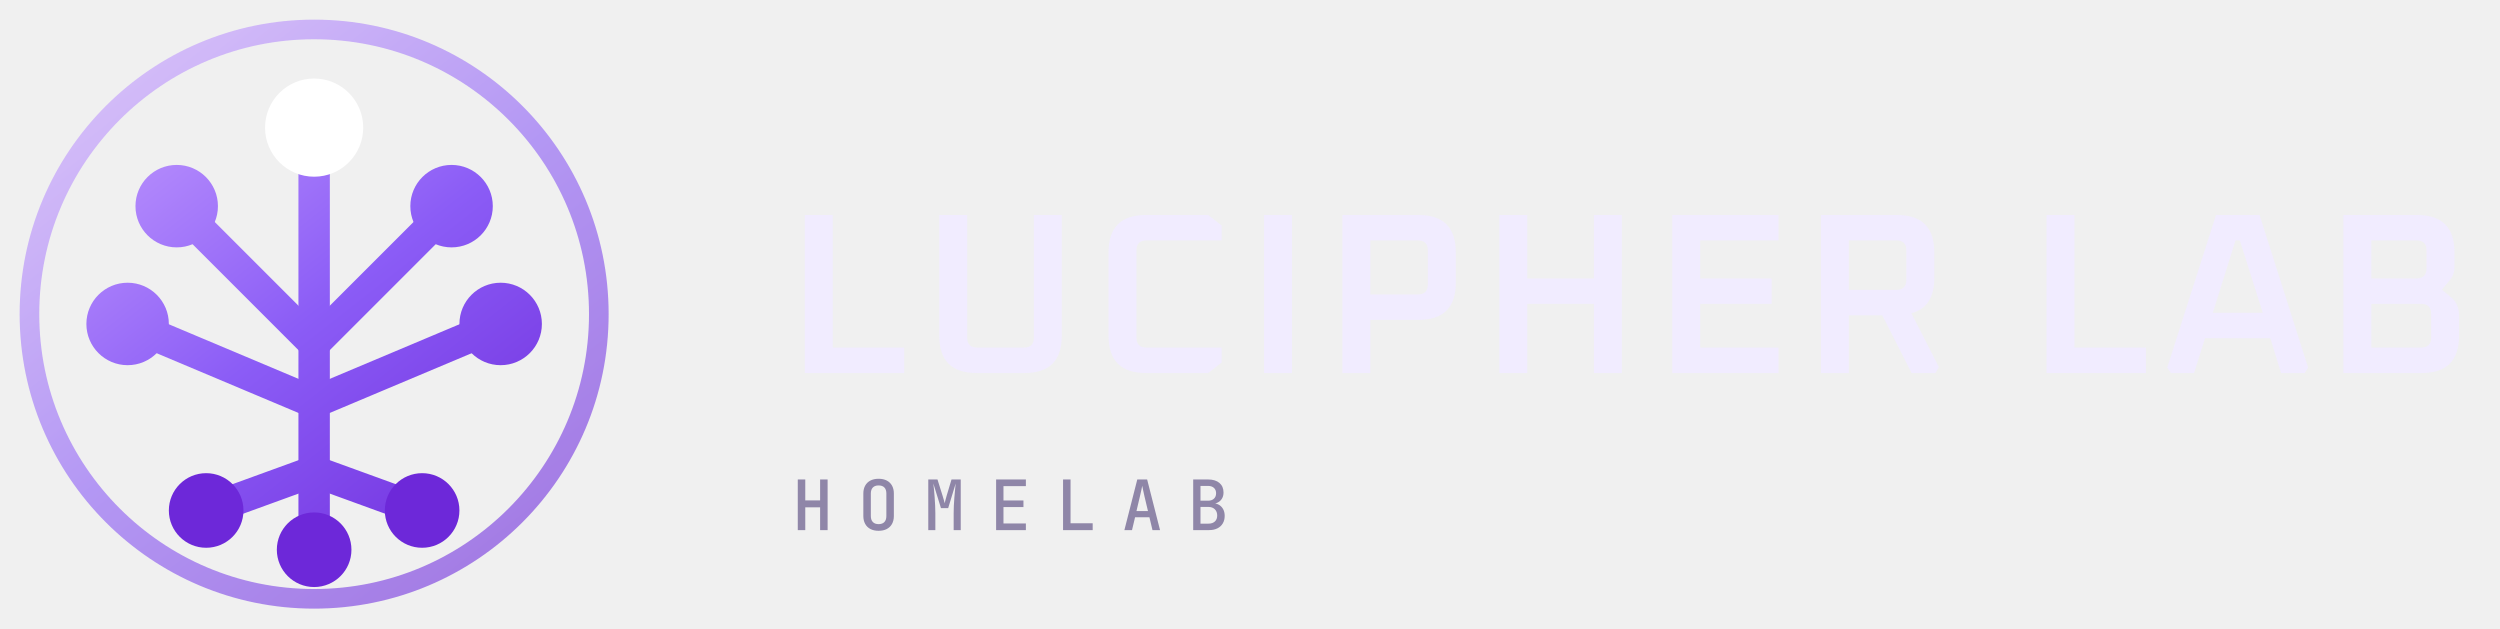
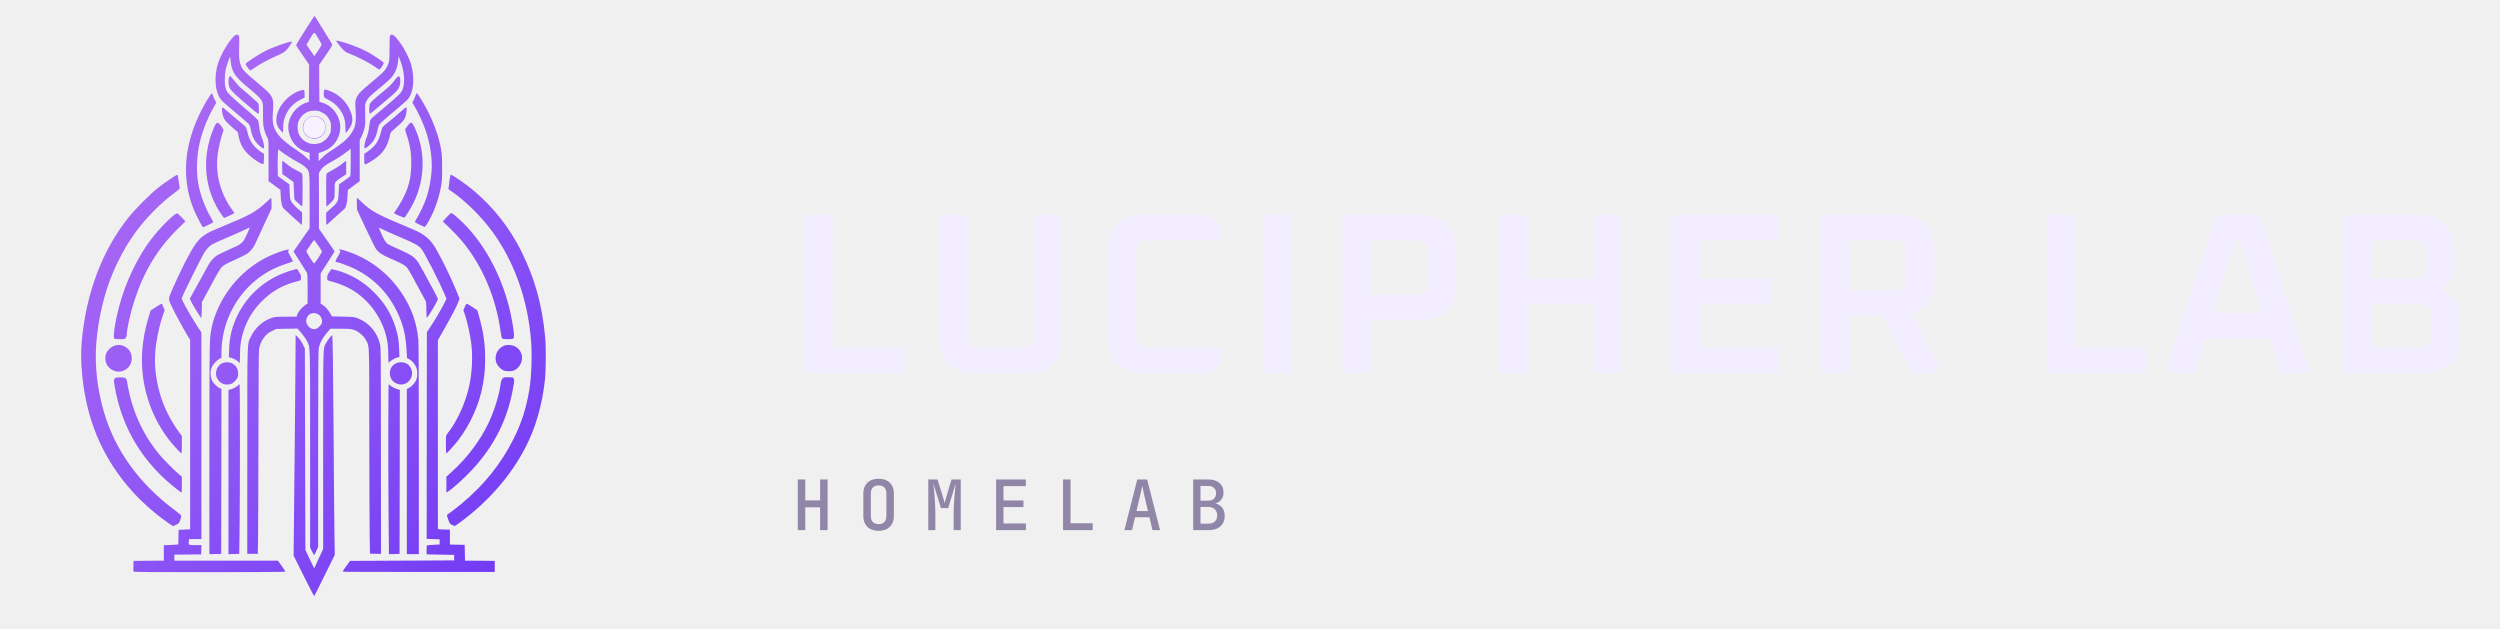
<svg xmlns="http://www.w3.org/2000/svg" viewBox="0 0 382 96" width="382" height="96">
-   <defs>
-     <linearGradient id="g" x1="10" y1="4" x2="54" y2="60" gradientUnits="userSpaceOnUse">
-       <stop offset="0" stop-color="#c8a2ff" />
-       <stop offset=".5" stop-color="#8b5cf6" />
-       <stop offset="1" stop-color="#6d28d9" />
-     </linearGradient>
-   </defs>
-   <g transform="scale(1.5)">
-     <circle cx="32" cy="32" r="29" fill="none" stroke="url(#g)" stroke-width="2" opacity=".6" />
-     <g fill="none" stroke="url(#g)" stroke-width="3.2" stroke-linecap="round" stroke-linejoin="round">
-       <path d="M32 13V56" />
-       <path d="M32 35L18 21" />
-       <path d="M32 35L46 21" />
-       <path d="M32 41L13 33" />
-       <path d="M32 41L51 33" />
-       <path d="M32 48L21 52" />
-       <path d="M32 48L43 52" />
-     </g>
-     <circle cx="18" cy="21" r="4.2" fill="url(#g)" />
-     <circle cx="46" cy="21" r="4.2" fill="url(#g)" />
-     <circle cx="13" cy="33" r="4.2" fill="url(#g)" />
-     <circle cx="51" cy="33" r="4.2" fill="url(#g)" />
-     <circle cx="21" cy="52" r="3.8" fill="#6d28d9" />
-     <circle cx="43" cy="52" r="3.8" fill="#6d28d9" />
-     <circle cx="32" cy="56" r="3.8" fill="#6d28d9" />
-     <circle cx="32" cy="13" r="5.0" fill="#ffffff" />
-   </g>
+   <svg x="0" y="0" width="96" height="96" viewBox="0 0 1254 1254">
+     <defs>
+       <linearGradient id="g" x1="0" y1="0" x2="1254" y2="1254" gradientUnits="userSpaceOnUse">
+         <stop offset="0.1" stop-color="#b46ff4" />
+         <stop offset="0.5" stop-color="#9158f5" />
+         <stop offset="0.9" stop-color="#6e37f4" />
+       </linearGradient>
+     </defs>
+     <path d="M606.2 1149.5L586.0 1108.9L587.0 1015.2C588.3 894.1 590.0 709.6 590.0 686.5L590.0 668.6L595.0 673.5C598.2 676.6 601.5 681.5 604.2 687.0L608.5 695.5L609.0 896.5L609.5 1097.5L618.0 1115.7C622.7 1125.8 626.8 1134.0 627.2 1134.0C627.6 1134.0 628.2 1133.0 628.6 1131.8C628.9 1130.5 632.8 1121.9 637.1 1112.7L645.0 1095.9L645.0 898.2C645.0 684.9 644.7 696.2 650.3 685.5C653.1 680.0 661.5 669.0 662.9 669.0C664.1 669.0 664.9 724.9 666.0 886.5C666.5 966.8 667.2 1049.4 667.6 1070.0L668.2 1107.5L647.8 1148.8C636.7 1171.4 627.3 1190.0 627.0 1190.0C626.7 1190.0 617.4 1171.8 606.2 1149.5ZM266.5 1140.8C266.2 1140.1 266.1 1135.0 266.3 1129.5L266.5 1119.5L296.8 1119.2L327.0 1119.0L327.0 1103.5L327.0 1088.0L333.2 1088.0C336.7 1088.0 343.2 1087.7 347.7 1087.3L355.9 1086.7L356.2 1072.1L356.5 1057.5L368.0 1057.0L379.5 1056.5L379.5 867.5L379.5 678.5L376.1 673.0C369.4 662.1 350.8 628.2 345.0 616.3C336.2 598.4 336.0 597.3 340.0 587.0C344.4 575.5 361.5 538.7 370.5 521.5C393.0 478.1 400.2 470.5 430.4 457.7C438.1 454.4 454.6 447.5 467.0 442.3C500.7 428.1 513.4 420.4 531.7 403.5C536.7 398.8 541.1 395.0 541.4 395.0C541.7 395.0 542.0 399.8 542.0 405.7L542.0 416.3L526.8 448.9C518.5 466.8 510.4 484.3 508.9 487.7C505.9 494.5 499.0 502.6 492.5 507.0C490.3 508.5 479.5 513.7 468.6 518.6C453.9 525.2 447.4 528.6 444.0 531.7C440.1 535.2 436.3 541.5 421.1 569.5L403.0 603.1L403.0 612.3C403.0 617.4 402.7 624.5 402.4 628.2L401.7 634.9L397.9 629.5C393.4 623.0 384.1 607.4 381.0 600.9L378.8 596.3L387.5 580.4C392.4 571.7 399.7 558.4 403.8 551.0C408.0 543.6 413.1 534.3 415.1 530.4C419.6 522.1 425.2 515.5 431.9 510.6C434.6 508.6 446.0 503.0 457.2 498.1C483.2 486.7 484.7 485.5 492.9 467.5C496.2 460.4 498.7 454.4 498.5 454.2C498.3 454.0 494.7 455.6 490.4 457.8C486.0 460.0 470.1 467.0 455.0 473.5C439.9 479.9 425.4 486.5 422.7 488.2C416.6 492.1 410.8 498.7 405.9 507.5C399.0 519.8 368.4 581.2 365.5 588.8L362.7 596.0L365.2 601.9C368.4 609.2 383.6 635.3 394.1 651.6L402.0 663.7L402.0 869.8L402.0 1076.0L389.6 1076.0L377.2 1076.0L376.8 1081.5C376.4 1088.1 376.2 1088.0 391.3 1088.0L402.1 1088.0L401.8 1097.2L401.5 1106.5L374.8 1106.8L348.0 1107.0L348.0 1113.0L348.0 1119.0L451.3 1119.0L554.7 1119.0L562.3 1129.6C566.5 1135.5 569.7 1140.6 569.4 1141.1C569.2 1141.6 501.0 1142.0 417.9 1142.0C297.0 1142.0 266.9 1141.8 266.5 1140.8ZM689.8 1141.3C686.6 1141.1 684.0 1140.6 684.1 1140.2C684.1 1139.8 687.4 1135.0 691.4 1129.5L698.7 1119.5L802.6 1119.0L906.5 1118.5L906.5 1113.0L906.5 1107.5L879.0 1107.0L851.5 1106.5L851.5 1097.8C851.5 1093.0 851.8 1088.9 852.0 1088.6C852.3 1088.3 858.2 1087.8 865.0 1087.4L877.5 1086.7L877.5 1081.6L877.5 1076.5L864.5 1076.0L851.6 1075.5L851.8 869.2L852.0 663.0L858.2 653.7C867.1 640.5 880.3 618.1 886.2 606.4L891.2 596.3L887.2 586.9C875.1 558.5 846.7 503.2 840.8 496.5C834.8 489.6 828.2 486.0 799.0 473.5C783.9 467.1 768.0 460.0 763.8 457.9C759.5 455.7 756.0 454.2 756.0 454.5C756.0 454.8 758.8 461.2 762.2 468.6C767.0 479.3 769.2 482.9 772.4 485.7C775.0 487.9 783.8 492.4 796.7 497.9C816.6 506.6 823.6 510.7 829.6 517.2C834.1 522.1 835.8 524.7 846.5 544.5C851.9 554.4 860.3 569.8 865.1 578.8C870.0 587.8 874.0 595.8 874.0 596.7C874.0 600.2 854.0 634.0 851.9 634.0C851.4 634.0 851.0 627.1 851.0 618.7C851.0 605.8 850.7 602.9 849.2 600.0C848.2 598.1 843.3 589.1 838.3 580.0C833.3 570.9 826.0 557.4 822.1 550.0C818.1 542.6 813.2 534.8 811.3 532.8C807.5 528.9 798.5 524.2 778.0 515.4C763.7 509.2 757.1 505.0 751.8 498.7C749.4 495.8 741.7 480.7 730.3 456.4L712.6 418.5L712.2 406.8C712.0 400.3 712.2 395.0 712.6 395.0C712.9 395.0 717.2 398.7 721.9 403.3C742.4 422.7 751.8 427.6 825.6 458.4C846.5 467.2 859.0 477.6 869.3 495.2C882.5 517.7 901.1 556.0 911.5 581.9L917.2 596.2L915.0 602.3C912.1 610.4 901.2 631.3 886.1 657.7L874.0 679.0L874.0 867.4L874.0 1055.7L877.8 1056.4C879.8 1056.7 885.2 1057.0 889.8 1057.0L898.0 1057.0L898.0 1072.0L898.0 1086.9L912.8 1087.2L927.5 1087.5L927.8 1103.2L928.1 1119.0L957.8 1119.2L987.5 1119.5L987.5 1130.5L987.5 1141.5L841.5 1141.6C761.2 1141.6 692.9 1141.5 689.8 1141.3ZM622.7 1100.5L619.0 1093.0L619.0 897.2C619.0 680.9 619.4 694.3 612.5 680.4C610.5 676.3 605.8 669.6 601.4 664.5L593.8 655.8L572.6 656.2L551.5 656.5L544.8 659.7C535.8 663.9 531.9 667.1 526.6 674.1C521.5 680.9 518.5 688.2 517.0 697.2C516.4 701.2 516.0 768.7 515.8 880.0C515.6 977.1 515.3 1067.5 515.0 1081.0L514.5 1105.5L504.0 1105.4L493.5 1105.3L493.6 899.9C493.6 668.3 493.0 687.6 501.6 670.1C510.2 652.8 527.7 638.2 545.6 633.5C549.9 632.4 556.7 632.0 571.6 632.0L591.8 632.0L593.0 628.5C594.9 622.9 602.2 613.8 608.3 609.6L614.0 605.7L614.0 576.3C614.0 555.9 613.6 546.2 612.8 544.7C612.2 543.5 605.9 533.4 598.8 522.3L585.9 502.0L591.8 493.3C595.1 488.4 602.3 478.0 607.9 470.1L618.0 455.6L618.0 402.0C618.0 340.9 618.2 342.3 610.1 334.2C607.2 331.3 601.6 327.4 595.0 324.0C585.3 318.9 565.7 306.4 558.4 300.4L555.2 297.9L554.6 308.7C554.3 314.6 554.2 326.7 554.3 335.5L554.6 351.4L566.0 359.7L577.5 367.9L578.1 382.2C578.5 393.7 579.0 397.4 580.7 401.0C582.5 405.1 590.9 414.0 599.8 421.2L603.0 423.9L603.0 436.5C603.0 443.6 602.6 449.0 602.1 448.8C601.4 448.6 573.6 423.4 566.4 416.4C562.9 413.1 560.9 404.7 560.3 391.2L559.7 379.0L547.9 370.3L536.0 361.6L536.0 320.2C536.0 281.1 535.9 278.6 534.1 275.6C531.2 270.9 528.1 262.5 526.4 254.6C525.2 249.3 524.8 242.3 524.9 227.1C525.1 207.0 525.0 206.6 522.5 201.4C519.9 196.0 510.8 187.4 491.0 171.3C481.3 163.5 471.1 152.7 467.7 146.9C463.4 139.6 460.9 131.1 460.3 121.6C459.7 113.6 459.6 113.0 458.4 115.1C456.8 118.0 451.4 134.3 450.6 138.5C447.8 153.3 448.1 170.7 451.2 178.5C454.4 186.5 456.7 188.7 502.2 227.7C508.1 232.8 513.7 238.1 514.6 239.5C515.5 241.0 516.6 245.6 517.1 250.4C518.2 261.7 519.4 266.6 523.5 277.2C526.9 285.9 528.2 295.2 526.2 296.4C524.8 297.2 515.8 289.7 510.8 283.6C505.8 277.3 503.1 270.8 500.5 258.3C499.7 254.3 498.5 250.1 497.8 249.0C497.1 247.9 491.8 243.0 486.1 238.2C462.1 218.1 447.2 205.3 443.3 201.2C429.3 186.9 426.0 154.4 435.6 125.4C440.8 109.7 450.7 91.7 462.1 77.6C468.8 69.2 473.0 67.2 476.3 70.8C477.8 72.5 477.9 75.0 477.4 93.6C476.7 115.7 477.2 121.2 481.0 131.2C483.9 139.1 488.9 144.3 512.5 164.0C545.7 191.7 546.8 193.6 544.8 221.3C543.4 241.0 544.4 249.3 549.6 259.8C555.6 272.1 569.1 284.7 593.0 300.2C599.3 304.3 607.5 310.6 611.2 314.1L618.0 320.5L618.0 312.9L618.0 305.2L613.6 304.1C603.1 301.5 592.1 293.8 585.3 284.3C580.3 277.2 577.6 270.3 575.9 260.2C572.2 237.8 588.3 212.7 611.4 204.9L616.5 203.1L616.8 166.0L617.0 129.0L605.2 111.7C591.6 92.1 590.6 90.4 591.6 88.7C597.9 77.5 627.5 31.1 628.0 31.7C628.4 32.1 636.1 44.4 645.0 59.0C653.9 73.6 661.9 86.5 662.6 87.7C663.9 89.7 663.3 90.9 654.7 103.7C649.5 111.3 643.5 120.2 641.2 123.4L637.0 129.4L637.2 166.4L637.5 203.4L642.0 204.5C657.4 208.5 671.1 221.7 676.6 238.1C684.6 261.9 673.4 288.8 650.8 299.8C646.2 302.0 641.0 304.1 639.2 304.5L636.0 305.2L636.0 313.3L636.0 321.5L643.8 313.9C648.2 309.5 655.5 303.9 661.0 300.5C679.3 289.4 692.5 278.4 699.5 268.5C709.4 254.7 711.2 246.2 709.8 220.4C708.8 203.2 708.8 202.3 711.0 196.7C714.4 187.8 719.1 182.8 742.7 163.2C766.6 143.4 771.1 138.4 775.1 127.0C777.3 120.9 777.5 119.0 777.5 96.3C777.5 75.0 777.7 71.9 779.2 70.4C782.9 66.7 788.3 71.0 799.7 86.7C807.5 97.5 817.0 116.6 820.4 128.1C826.9 150.7 826.2 175.7 818.8 190.5C814.5 198.9 816.7 196.9 769.4 236.8C763.4 241.9 757.7 247.3 756.8 248.8C755.8 250.4 754.4 255.2 753.5 259.5C750.2 275.3 745.5 283.5 734.7 292.1C727.6 297.8 726.6 297.4 727.5 289.8C727.9 286.3 729.1 281.2 730.2 278.5C734.1 268.7 736.0 261.3 737.0 251.5C737.6 246.0 738.8 240.4 739.7 239.0C741.5 236.0 739.9 237.4 769.3 212.7C795.9 190.4 801.1 185.1 803.8 177.7C808.9 163.9 806.9 141.5 798.7 120.2L795.5 111.8L794.9 119.7C793.8 133.7 789.4 144.9 780.7 155.4C778.5 158.0 769.5 166.0 760.8 173.2C738.2 191.7 734.5 195.3 731.4 201.7C728.4 207.8 728.4 207.8 729.0 233.0C729.3 246.5 729.0 249.6 727.1 257.5C725.8 262.4 723.3 269.4 721.4 273.0L718.0 279.4L718.0 320.5L718.0 361.6L706.1 370.4L694.3 379.2L693.6 392.3C692.8 406.2 690.5 414.8 687.0 417.3C686.0 418.0 677.9 425.3 669.0 433.5C660.1 441.8 652.4 448.6 651.9 448.8C651.4 449.0 651.0 444.0 651.0 436.8L651.0 424.5L660.9 415.7C674.5 403.8 675.4 401.9 676.0 382.8C676.3 374.8 676.7 368.0 677.0 367.8C677.3 367.6 682.2 364.0 688.0 360.0C693.8 355.9 698.8 352.1 699.2 351.5C699.6 351.0 700.0 338.5 700.0 323.8L700.0 297.1L691.2 303.7C680.3 312.0 675.2 315.2 660.4 323.5C647.3 330.8 643.2 334.2 639.2 341.0L636.5 345.5L636.6 401.1L636.6 456.8L642.6 465.1C645.9 469.7 653.0 479.8 658.3 487.6L667.9 501.7L665.8 505.1C664.7 507.0 658.4 516.9 651.9 527.2L640.0 545.8L640.0 575.9L640.0 606.0L643.9 608.5C649.4 611.9 654.9 618.0 659.0 625.3L662.6 631.5L685.0 632.0C707.2 632.6 707.6 632.6 715.2 635.7C736.3 644.1 752.8 663.3 758.1 685.6C760.2 694.4 760.2 695.1 760.3 899.9L760.5 1105.5L749.5 1105.3L738.5 1105.1L737.9 1070.8C737.6 1051.9 737.2 960.2 737.1 866.9C737.0 682.5 737.3 692.3 731.5 680.8C727.9 673.7 723.5 668.7 716.8 663.9C706.9 657.0 702.0 656.0 679.2 656.1L659.5 656.1L652.2 664.6C643.8 674.4 638.4 684.4 636.4 693.9C635.3 699.4 635.0 732.1 635.0 896.0L635.0 1091.5L631.3 1099.8C629.3 1104.3 627.3 1108.0 627.0 1108.0C626.7 1108.0 624.8 1104.6 622.7 1100.5ZM417.9 1043.8C417.8 1009.5 417.9 914.5 418.0 832.5C418.1 674.1 418.1 674.6 423.0 651.5C425.6 638.9 431.1 623.6 438.0 609.5C458.6 567.3 493.2 532.6 534.5 512.5C547.6 506.1 565.4 499.6 573.1 498.4C577.0 497.7 577.2 497.8 576.1 499.8C574.5 502.8 574.5 502.7 580.1 512.4C582.8 517.3 584.9 521.5 584.6 521.8C584.3 522.1 578.1 524.3 570.9 526.6C548.2 534.1 529.5 544.1 512.1 558.0C468.1 593.2 442.0 647.8 442.0 704.5L442.0 713.8L437.7 716.3C432.2 719.6 425.3 727.0 423.0 732.3C419.1 741.1 419.5 752.0 424.0 761.0C426.2 765.4 434.4 773.1 438.8 774.9L442.0 776.2L441.8 940.9L441.5 1105.5L429.8 1105.8L418.0 1106.1L417.9 1043.8ZM456.0 942.1L456.0 778.2L459.2 777.5C464.1 776.5 472.4 772.2 475.1 769.4C476.3 768.1 477.7 767.0 478.2 767.0C479.2 767.0 479.1 992.5 478.1 1063.0L477.5 1105.5L466.8 1105.8L456.0 1106.1L456.0 942.1ZM775.6 1030.3C774.7 930.1 774.9 767.0 775.9 767.0C776.3 767.0 777.5 767.9 778.6 769.1C781.0 771.7 788.1 775.4 793.8 776.9L798.0 778.1L797.8 941.8L797.5 1105.5L786.9 1105.8L776.3 1106.1L775.6 1030.3ZM812.0 941.2L812.0 776.5L816.5 774.1C821.8 771.3 827.0 765.8 830.1 759.8C833.4 753.4 833.9 741.3 831.1 733.9C828.5 727.0 822.7 720.2 816.8 717.0L812.4 714.7L811.2 695.6C809.3 665.9 804.2 646.2 792.0 621.1C773.4 583.0 744.5 554.2 706.6 535.9C696.0 530.8 674.7 523.0 671.3 523.0C668.6 523.0 669.2 520.7 674.4 511.8C679.6 503.0 679.8 502.4 678.4 500.2C677.5 498.9 677.0 497.6 677.3 497.4C677.5 497.2 681.9 498.3 687.1 499.8C735.0 514.3 774.7 544.0 802.4 586.0C821.4 614.8 831.6 643.6 835.0 677.9C835.6 684.6 836.0 761.9 836.0 897.1L836.0 1106.0L824.0 1106.0L812.0 1106.0L812.0 941.2ZM336.6 1044.4C256.2 988.3 200.8 911.0 177.1 821.9C164.9 776.2 159.6 724.0 163.0 683.5C171.2 586.7 203.6 500.3 256.5 434.0C268.8 418.5 299.8 387.3 314.5 375.6C326.6 365.9 351.5 349.0 353.6 349.0C355.0 349.0 355.2 350.0 357.0 364.0C357.6 368.7 358.4 373.5 358.7 374.7C359.1 376.5 357.5 378.1 348.8 384.6C332.6 396.7 321.6 406.3 307.0 421.0C272.4 455.8 246.9 494.2 226.1 542.7C207.7 585.8 195.8 636.5 192.0 687.5C188.9 730.0 194.2 776.4 207.2 821.5C229.7 899.2 278.5 966.5 350.8 1019.8C357.7 1024.9 362.0 1028.7 361.9 1029.8C361.9 1030.7 360.9 1034.4 359.7 1037.9C357.6 1044.0 357.2 1044.5 352.0 1047.2C349.0 1048.7 346.1 1050.0 345.5 1050.0C345.0 1049.9 341.0 1047.5 336.6 1044.4ZM902.0 1047.6C897.7 1045.3 897.3 1044.7 894.5 1036.5C891.7 1028.5 891.7 1027.8 893.3 1026.9C896.0 1025.3 911.7 1013.3 920.9 1005.7C966.1 968.1 1000.3 925.5 1024.9 876.3C1040.9 844.2 1050.0 816.0 1056.4 778.5C1060.7 753.5 1062.3 709.7 1060.0 680.4C1053.5 597.1 1025.7 519.9 980.7 459.6C959.7 431.6 929.5 401.7 903.7 383.6L895.0 377.5L895.6 373.0C896.0 370.5 896.8 364.0 897.5 358.5C898.1 352.9 899.1 348.6 899.6 348.7C904.2 349.6 928.6 366.4 944.2 379.4C985.1 413.6 1018.1 455.7 1041.5 503.5C1068.0 557.7 1082.2 609.3 1088.1 673.0C1090.0 692.7 1089.7 739.9 1087.6 758.9C1082.1 809.1 1068.4 855.9 1047.9 894.8C1018.7 950.2 976.0 999.4 922.0 1039.9C914.6 1045.5 908.1 1050.0 907.5 1050.0C907.0 1049.9 904.5 1048.8 902.0 1047.6ZM356.0 978.8C285.4 925.1 242.2 853.7 228.5 768.5C227.0 759.0 227.0 758.5 228.8 756.0C230.5 753.7 231.4 753.5 239.2 753.2C249.3 752.9 252.5 754.6 253.5 760.8C262.1 816.9 283.8 865.8 318.4 907.5C326.8 917.6 348.5 939.5 356.8 946.2L363.0 951.3L363.0 967.2C363.0 975.9 362.7 983.0 362.2 983.0C361.8 983.0 359.0 981.1 356.0 978.8ZM891.0 967.3L891.0 951.4L901.9 941.5C932.6 913.9 959.5 878.0 975.9 842.5C987.4 817.8 996.7 787.0 999.5 764.5C1000.0 760.7 1001.1 757.9 1002.7 755.9C1005.1 753.1 1005.4 753.0 1014.6 753.0C1023.9 753.0 1024.0 753.0 1025.4 755.8C1026.8 758.4 1026.7 760.1 1024.4 772.9C1013.7 835.5 987.4 888.6 943.6 936.2C927.7 953.5 904.9 974.2 893.8 981.4L891.0 983.2L891.0 967.3ZM350.2 893.0C315.4 855.1 292.5 805.5 285.5 752.5C280.4 714.2 284.0 675.2 296.3 634.0L300.6 619.7L311.3 612.8C317.2 609.1 322.4 606.0 322.8 606.0C323.2 606.0 324.7 609.0 326.1 612.7L328.7 619.5L326.2 626.0C320.4 641.5 314.5 665.9 311.6 686.9C307.0 719.8 309.4 751.1 319.1 785.5C326.7 812.4 341.6 841.9 358.6 864.2L363.0 869.8L363.0 887.4C363.0 897.6 362.6 905.0 362.1 905.0C361.6 905.0 356.2 899.6 350.2 893.0ZM890.0 887.1C890.0 869.9 890.1 869.0 892.3 866.3C911.5 842.8 928.7 805.6 936.4 771.0C942.3 744.2 943.9 711.6 940.6 685.5C938.4 668.3 932.8 642.8 928.5 629.7L924.9 619.1L927.7 612.5C929.9 607.4 930.9 606.0 932.3 606.4C933.3 606.6 938.3 609.7 943.4 613.1L952.8 619.4L955.4 628.5C965.1 663.2 968.3 685.1 968.3 716.5C968.3 736.0 967.4 747.0 963.9 767.0C957.3 805.5 939.1 846.7 914.4 879.0C908.4 886.9 892.1 905.0 890.9 905.0C890.4 905.0 890.0 897.6 890.0 887.1ZM448.5 767.1C433.3 763.2 426.5 747.0 434.4 733.6C438.1 727.2 443.7 723.7 451.0 723.2C461.0 722.5 468.8 726.7 473.2 735.4C475.8 740.5 476.1 750.1 473.8 754.5C472.0 757.8 465.6 764.2 462.5 765.8C459.6 767.3 452.0 768.0 448.5 767.1ZM794.8 766.6C785.7 764.1 779.4 757.1 778.3 748.1C776.6 733.9 786.2 723.1 800.4 723.0C808.0 723.0 813.9 725.8 817.9 731.2C830.6 748.4 815.1 772.1 794.8 766.6ZM230.0 740.7C218.9 737.6 211.9 729.6 210.4 718.3C207.7 697.7 230.7 681.6 248.8 691.5C258.2 696.6 263.0 704.7 263.0 715.2C262.9 732.8 246.6 745.4 230.0 740.7ZM1004.5 739.1C1000.1 737.1 994.1 731.0 991.4 725.9C988.6 720.4 988.4 711.2 990.9 705.5C994.1 698.3 997.1 694.8 1003.1 691.5C1007.7 689.0 1009.6 688.6 1015.5 688.6C1026.9 688.7 1035.4 694.1 1040.1 704.4C1045.6 716.6 1039.0 733.5 1026.5 739.1C1021.1 741.6 1009.9 741.6 1004.5 739.1ZM476.7 723.5C475.7 721.0 467.8 716.0 462.2 714.4L456.7 712.8L457.3 696.6C458.1 672.4 463.1 652.2 473.5 630.5C492.2 591.7 524.2 561.8 564.5 545.7C574.9 541.5 592.7 536.2 593.3 537.1C593.5 537.3 595.3 540.4 597.4 543.8C600.7 549.4 601.2 550.8 600.7 554.6C600.5 557.1 600.0 559.3 599.8 559.5C599.6 559.8 594.9 561.1 589.5 562.5C563.7 569.2 542.0 581.8 522.5 601.4C505.3 618.7 493.8 637.5 486.0 660.9C481.1 675.7 479.0 689.8 479.0 708.8C479.0 722.4 478.2 727.5 476.7 723.5ZM775.0 708.9C775.0 690.3 773.0 676.2 768.4 662.1C756.7 626.3 732.4 595.8 701.1 577.6C691.5 572.0 674.9 565.2 664.4 562.6C659.3 561.3 654.6 559.9 654.1 559.5C653.5 559.2 653.0 556.8 653.0 554.3C653.0 550.5 653.8 548.4 657.1 543.3C659.4 539.8 661.5 537.0 661.9 537.0C662.2 537.0 666.6 538.1 671.5 539.4C699.4 546.9 724.5 561.5 745.6 582.5C767.4 604.1 781.0 626.1 789.5 653.4C794.4 669.5 796.1 679.5 796.7 697.0L797.3 712.5L792.4 713.8C787.5 715.1 777.0 721.5 777.0 723.1C777.0 723.6 776.5 724.0 776.0 724.0C775.4 724.0 775.0 718.3 775.0 708.9ZM228.0 675.5C224.2 670.9 233.0 624.4 244.1 590.4C256.9 550.8 277.8 509.4 299.8 480.0C317.5 456.3 347.6 426.0 353.3 426.0C354.8 426.0 358.0 428.8 362.8 434.0L370.1 441.9L356.4 455.2C315.7 494.8 288.2 539.6 268.9 598.0C260.6 623.2 253.0 656.9 253.0 668.2C253.0 670.3 252.1 672.8 250.9 674.4C248.9 676.9 248.5 677.0 239.0 677.0C231.5 677.0 229.0 676.7 228.0 675.5ZM1002.6 675.7C1001.4 674.8 1000.5 671.5 999.4 663.2C990.4 594.3 961.6 527.2 920.4 479.1C915.4 473.3 905.2 462.5 897.6 455.2L883.9 442.0L891.2 434.0C895.2 429.6 899.1 425.8 899.9 425.5C901.8 424.8 903.8 426.2 915.1 436.2C961.9 478.0 999.0 543.4 1016.9 616.0C1021.1 633.2 1026.0 661.4 1026.0 668.8C1026.0 676.5 1025.3 677.0 1014.2 677.0C1007.8 677.0 1003.8 676.6 1002.6 675.7ZM633.7 655.0C635.5 653.9 638.3 651.1 640.1 648.8C642.8 645.1 643.1 643.9 642.7 639.7C641.3 624.0 620.0 619.2 613.0 633.1C610.2 638.6 610.4 643.7 613.9 649.1C618.6 656.6 627.0 659.1 633.7 655.0ZM635.5 514.4C639.7 508.0 642.9 502.2 642.6 501.5C641.9 499.6 627.6 479.0 627.0 479.0C626.4 479.0 612.2 499.3 611.5 501.2C610.9 502.7 625.6 526.0 627.0 526.0C627.5 526.0 631.3 520.8 635.5 514.4ZM403.6 451.5C399.7 445.6 388.7 423.6 385.6 415.4C361.7 353.4 367.6 286.9 403.1 218.0C409.9 204.9 421.0 186.8 422.6 186.3C423.2 186.1 424.2 187.9 424.9 190.2C425.6 192.6 427.4 196.9 429.0 199.8L431.8 205.0L425.9 215.2C413.2 237.2 402.0 267.0 397.1 291.8C392.5 315.1 391.9 343.2 395.5 365.0C399.4 388.5 409.5 415.4 422.7 437.3C424.7 440.5 425.8 443.5 425.4 443.9C424.9 444.4 420.1 446.8 414.8 449.3L405.1 453.8L403.6 451.5ZM837.5 448.5C832.6 446.1 828.4 443.7 828.2 443.2C828.0 442.6 829.6 439.6 831.6 436.4C837.5 427.1 847.7 405.3 851.5 393.6C856.1 379.4 859.6 361.7 861.2 344.8C863.4 319.4 859.4 289.7 850.0 261.7C844.6 245.9 835.5 225.8 827.7 212.7L823.0 204.9L825.9 199.2C827.4 196.1 829.3 191.8 829.9 189.8C830.6 187.7 831.5 186.0 831.9 186.0C833.4 186.0 846.3 206.9 853.2 220.4C864.3 242.3 872.7 264.4 877.4 284.0C881.8 302.6 882.4 309.0 882.5 335.0C882.5 357.3 882.2 362.0 880.2 372.7C877.4 388.3 872.3 405.1 865.7 421.0C859.9 434.7 849.6 453.0 847.7 452.9C847.0 452.9 842.5 450.9 837.5 448.5ZM443.9 430.8C407.7 380.8 401.2 315.5 426.6 255.7C432.1 242.8 434.3 242.1 441.3 251.2C446.4 257.9 446.8 259.8 444.4 265.5C441.5 272.6 436.0 296.1 434.4 308.8C431.6 331.1 433.8 353.6 441.0 375.1C446.5 391.7 454.4 406.9 463.8 419.3C466.2 422.5 467.9 425.4 467.6 425.7C467.0 426.3 448.2 435.0 447.4 435.0C447.2 435.0 445.6 433.1 443.9 430.8ZM796.8 430.7C791.5 428.4 786.9 426.2 786.5 425.9C786.2 425.5 788.6 421.5 792.0 416.9C799.3 406.8 808.7 388.7 812.9 376.7C817.9 362.4 820.1 350.2 820.7 332.4C821.5 308.5 819.1 291.3 812.0 270.1C809.8 263.8 808.4 258.1 808.8 257.5C809.2 256.9 811.5 253.8 813.9 250.7C820.4 242.2 822.0 242.6 827.5 254.2C849.5 301.2 848.8 357.3 825.4 404.6C820.2 415.1 809.3 433.1 807.4 434.3C806.9 434.6 802.1 432.9 796.8 430.7ZM594.9 405.2L587.6 398.3L586.7 380.9L585.9 363.5L582.8 361.0C581.1 359.6 576.1 356.0 571.6 353.0L563.5 347.5L563.2 334.2C563.1 327.0 563.3 321.0 563.6 321.0C564.6 321.0 570.7 325.6 575.7 330.1C578.0 332.2 584.5 336.2 590.2 339.1C595.9 341.9 601.3 344.9 602.2 345.8C603.8 347.2 604.0 350.1 604.0 379.7C604.0 398.3 603.6 412.0 603.1 412.0C602.6 412.0 598.9 408.9 594.9 405.2ZM651.0 379.7C651.0 350.1 651.2 347.2 652.8 345.8C653.7 344.9 659.1 341.7 664.8 338.7C670.5 335.6 677.2 331.4 679.8 329.2C682.4 327.1 686.0 324.4 687.8 323.1L691.0 320.9L691.0 334.2L691.0 347.6L681.8 353.9C666.8 364.2 668.0 362.0 668.0 379.3C668.0 392.7 667.8 394.6 665.9 398.0C664.0 401.3 653.1 412.0 651.6 412.0C651.3 412.0 651.0 397.4 651.0 379.7ZM514.6 322.8C509.7 319.9 502.2 314.2 497.9 310.2C485.2 298.3 479.5 288.2 476.2 271.7L474.7 263.8L464.4 254.9C450.7 243.0 447.4 238.9 445.0 231.2C443.0 224.7 442.3 214.0 443.9 214.0C444.3 214.0 451.0 219.5 458.6 226.2C466.2 232.8 476.3 241.3 481.0 245.1C485.7 248.8 490.1 252.9 490.9 254.1C491.7 255.4 493.1 260.1 494.1 264.6C497.6 280.9 506.8 293.9 521.3 303.4L527.1 307.2L526.8 317.3C526.6 325.5 526.2 327.5 525.0 327.8C524.1 327.9 519.5 325.7 514.6 322.8ZM727.0 317.6L727.0 307.2L734.8 301.7C748.9 291.8 756.0 281.5 759.9 265.2C761.0 260.8 762.6 255.7 763.6 254.1C764.6 252.4 769.2 248.1 773.9 244.6C782.4 238.1 790.8 231.0 803.5 219.6C811.9 212.1 812.9 212.6 811.2 224.0C809.3 237.1 806.4 241.3 790.4 254.7C783.5 260.4 779.8 264.2 779.4 265.9C773.1 295.1 764.2 307.7 739.4 322.8C727.0 330.3 727.0 330.3 727.0 317.6ZM639.3 285.4C646.4 282.9 653.3 276.9 657.0 269.9C660.3 263.9 660.5 262.9 660.5 254.0C660.5 245.9 660.1 243.8 658.1 240.0C653.8 231.8 650.2 228.2 642.6 224.4C636.2 221.3 634.3 220.8 628.2 220.8C624.3 220.8 619.4 221.4 617.3 222.0C607.1 225.3 598.2 234.2 595.3 243.9C592.9 252.2 593.9 263.1 597.5 269.8C605.6 284.8 622.9 291.2 639.3 285.4ZM619.6 275.5C614.0 273.5 610.9 271.0 607.6 265.6C603.8 259.5 603.4 250.7 606.7 244.5C618.0 223.1 650.1 230.2 650.0 254.1C649.9 270.0 634.6 280.9 619.6 275.5ZM560.1 260.4C553.6 253.0 551.5 247.7 551.6 239.0C551.9 215.6 573.1 189.6 598.9 180.9C607.0 178.1 608.0 178.9 608.0 188.0L608.0 194.8L599.3 199.1C578.0 209.7 564.3 232.4 565.2 256.0C565.4 261.0 565.2 265.0 564.8 265.0C564.5 265.0 562.4 262.9 560.1 260.4ZM689.4 254.2C689.3 238.5 686.1 228.9 676.7 216.5C671.2 209.3 664.0 203.5 654.3 198.6C647.8 195.4 647.0 194.7 646.4 191.5C645.8 188.1 646.5 180.7 647.6 178.9C648.3 177.7 657.8 180.8 666.5 185.3C678.3 191.3 691.3 204.4 696.8 216.0C704.5 231.9 705.3 241.6 699.9 252.3C697.6 256.6 691.2 265.0 690.1 265.0C689.8 265.0 689.5 260.2 689.4 254.2ZM506.5 220.4C467.5 187.5 460.0 180.4 457.7 173.5C454.8 165.0 455.8 152.0 459.4 152.0C460.3 152.0 464.1 156.2 467.9 161.4C471.8 166.5 477.1 172.5 479.7 174.6C488.2 181.5 511.4 201.7 514.0 204.5C516.2 206.9 516.5 208.2 516.8 216.7C517.0 221.9 516.8 226.6 516.3 227.1C515.8 227.6 511.5 224.6 506.5 220.4ZM737.6 225.4C736.3 221.9 737.0 209.5 738.8 206.4C740.6 203.1 749.0 195.5 767.1 180.8C778.2 171.7 781.5 168.3 789.2 158.2C791.9 154.8 794.7 152.0 795.5 152.0C799.1 152.0 800.1 162.9 797.4 171.9C795.4 178.9 790.8 183.7 769.5 201.5C760.1 209.3 749.5 218.2 745.9 221.3C742.3 224.4 739.0 227.0 738.7 227.0C738.5 227.0 737.9 226.3 737.6 225.4ZM494.5 134.9C492.0 131.5 490.0 128.4 490.0 127.9C490.0 125.6 515.5 108.8 530.0 101.5C547.0 92.9 583.0 80.7 583.0 83.5C583.0 83.9 581.0 87.2 578.6 90.9C571.7 101.2 566.9 105.2 555.6 110.0C537.6 117.6 517.6 128.4 504.7 137.6C502.1 139.5 499.8 141.0 499.5 141.0C499.2 141.0 497.0 138.3 494.5 134.9ZM751.5 135.4C737.4 125.3 713.6 113.0 693.7 105.5C690.5 104.3 687.3 101.9 683.8 98.1C676.9 90.5 670.6 82.1 671.3 81.4C672.8 79.9 699.8 88.3 716.0 95.3C730.5 101.5 737.7 105.4 751.5 114.7C767.4 125.3 766.5 124.4 765.0 128.0C763.5 131.7 758.3 139.0 757.2 139.0C756.8 139.0 754.2 137.4 751.5 135.4ZM634.9 101.2C638.8 95.3 642.0 89.8 642.0 89.0C642.0 88.3 638.8 82.3 634.8 75.8C626.5 62.0 628.4 61.6 618.1 78.5L611.7 89.1L619.4 100.5C623.6 106.8 627.2 112.0 627.4 112.0C627.6 112.0 630.9 107.1 634.9 101.2Z" fill="url(#g)" fill-rule="evenodd" />
+     <path d="M619.0 274.7C614.3 273.2 607.4 266.1 606.1 261.4C602.3 247.6 610.4 234.4 623.9 232.4C639.1 230.1 652.4 243.9 649.1 258.5C646.0 272.0 632.8 279.1 619.0 274.7Z" fill="#f7f2ff" fill-rule="evenodd" />
+   </svg>
  <path d="M122.975 57.0V32.85H127.245V53.115H138.165V57.0ZM143.52 51.295V32.85H147.79V51.61Q147.79 53.115 149.33 53.115H156.435Q157.975 53.115 157.975 51.61V32.85H162.245V51.295Q162.245 57.0 156.54 57.0H149.225Q143.52 57.0 143.52 51.295ZM169.385 51.295V38.555Q169.385 32.85 175.09 32.85H184.61L186.675 34.46V36.735H175.195Q173.655 36.735 173.655 38.24V51.61Q173.655 53.115 175.195 53.115H186.675V55.39L184.61 57.0H175.09Q169.385 57.0 169.385 51.295ZM193.15 57.0V32.85H197.42V57.0ZM205.12 57.0V32.85H216.74Q222.445 32.85 222.445 38.555V43.21Q222.445 48.88 216.74 48.88H209.39V57.0ZM209.39 44.995H216.635Q218.175 44.995 218.175 43.455V38.24Q218.175 36.735 216.635 36.735H209.39ZM229.095 57.0V32.85H233.365V42.545H243.55V32.85H247.82V57.0H243.55V46.43H233.365V57.0ZM255.52 57.0V32.85H271.76V36.735H259.79V42.545H270.71V46.43H259.79V53.115H271.76V57.0ZM278.235 57.0V32.85H289.855Q295.56 32.85 295.56 38.555V42.51Q295.56 46.92 292.06 47.865L296.26 56.09L295.735 57.0H292.095L287.615 48.18H282.505V57.0ZM282.505 44.295H289.75Q291.29 44.295 291.29 42.755V38.24Q291.29 36.735 289.75 36.735H282.505ZM312.71 57.0V32.85H316.98V53.115H327.9V57.0ZM331.155 56.16 338.61 32.85H345.26L352.68 56.16L352.155 57.0H348.55L346.905 51.68H336.93L335.25 57.0H331.715ZM338.12 47.795H345.75L342.25 36.735H341.585ZM358.07 57.0V32.85H369.34Q375.045 32.85 375.045 38.555V40.76Q375.045 41.95 374.345 42.79L373.12 44.26L374.59 45.485Q375.745 46.43 375.745 48.285V51.295Q375.745 57.0 370.04 57.0ZM362.34 53.115H369.935Q371.475 53.115 371.475 51.61V47.935Q371.475 46.43 369.935 46.43H362.34ZM362.34 42.545H369.235Q370.775 42.545 370.775 41.005V38.24Q370.775 36.735 369.235 36.735H362.34Z" fill="#f1ecff" />
  <path d="M121.901 81.0V73.262H123.046V76.463H125.314V73.262H126.459V81.0H125.314V77.523H123.046V81.0ZM134.25 81.106Q133.529 81.106 133.005 80.836Q132.48 80.565 132.199 80.051Q131.918 79.537 131.918 78.848V75.414Q131.918 74.714 132.199 74.205Q132.48 73.697 133.005 73.426Q133.529 73.156 134.25 73.156Q134.971 73.156 135.495 73.426Q136.02 73.697 136.301 74.205Q136.582 74.714 136.582 75.403V78.848Q136.582 79.537 136.301 80.051Q136.02 80.565 135.495 80.836Q134.971 81.106 134.25 81.106ZM134.25 80.088Q134.833 80.088 135.135 79.765Q135.437 79.442 135.437 78.848V75.414Q135.437 74.81 135.135 74.492Q134.833 74.174 134.25 74.174Q133.678 74.174 133.37 74.492Q133.063 74.81 133.063 75.414V78.848Q133.063 79.442 133.37 79.765Q133.678 80.088 134.25 80.088ZM141.84 81.0V73.262H143.249L144.023 75.742Q144.14 76.092 144.225 76.416Q144.309 76.739 144.341 76.898Q144.384 76.739 144.463 76.416Q144.543 76.092 144.649 75.742L145.391 73.262H146.8V81.0H145.719V78.392Q145.719 77.894 145.746 77.285Q145.772 76.675 145.825 76.055Q145.878 75.435 145.931 74.868Q145.984 74.301 146.027 73.877L144.882 77.64H143.779L142.613 73.877Q142.666 74.29 142.719 74.836Q142.772 75.382 142.815 75.997Q142.857 76.612 142.889 77.232Q142.921 77.852 142.921 78.392V81.0ZM152.206 81.0V73.262H156.754V74.28H153.33V76.474H156.383V77.481H153.33V79.982H156.754V81.0ZM162.435 81.0V73.262H163.58V79.951H166.962V81.0ZM171.806 81.0 173.777 73.262H175.283L177.254 81.0H176.099L175.632 79.039H173.438L172.972 81.0ZM173.65 78.096H175.41L174.88 75.859Q174.742 75.265 174.652 74.826Q174.562 74.386 174.53 74.227Q174.498 74.386 174.413 74.826Q174.329 75.265 174.18 75.848ZM182.321 81.0V73.262H184.6Q185.702 73.262 186.328 73.792Q186.953 74.322 186.953 75.255Q186.953 75.785 186.725 76.172Q186.497 76.559 186.095 76.771Q185.692 76.983 185.151 76.983V76.877Q185.734 76.866 186.179 77.094Q186.625 77.322 186.879 77.767Q187.133 78.212 187.133 78.827Q187.133 79.484 186.842 79.977Q186.55 80.47 186.015 80.735Q185.48 81.0 184.748 81.0ZM183.434 80.014H184.653Q185.268 80.014 185.628 79.686Q185.989 79.357 185.989 78.774Q185.989 78.18 185.628 77.82Q185.268 77.46 184.653 77.46H183.434ZM183.434 76.506H184.589Q185.162 76.506 185.49 76.198Q185.819 75.891 185.819 75.371Q185.819 74.852 185.49 74.55Q185.162 74.248 184.6 74.248H183.434Z" fill="#8f86a8" />
</svg>
